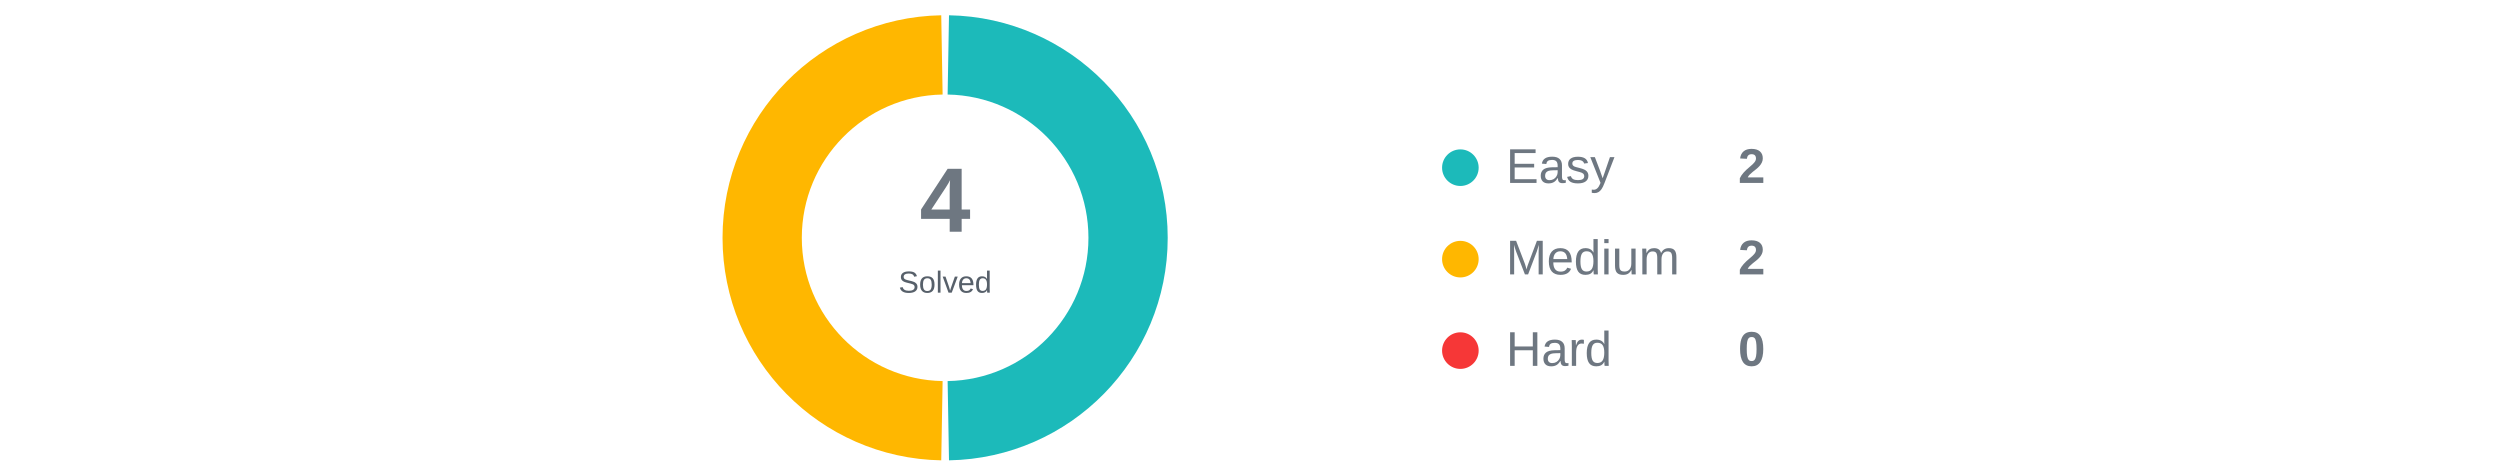
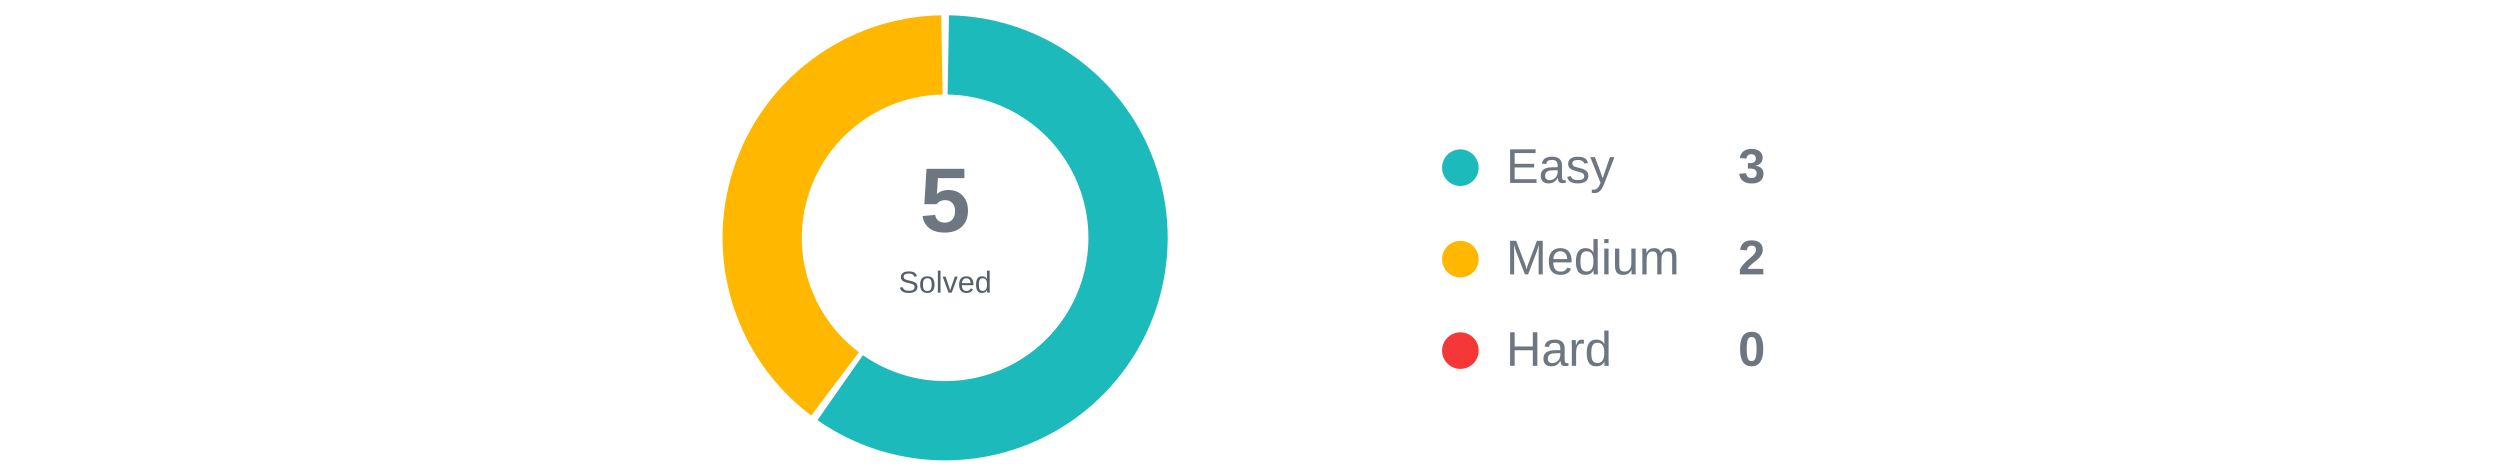
<svg xmlns="http://www.w3.org/2000/svg" width="820" height="155" viewBox="0 0 820 155">
-   <path d=" M 311.047 137.991 A 60 60 0 0 0 311.047 18.009 " fill="none" stroke="#1cbaba" stroke-width="26" stroke-linecap="butt" />
-   <path d=" M 308.953 18.009 A 60 60 0 0 0 308.953 137.991 " fill="none" stroke="#FFb700" stroke-width="26" stroke-linecap="butt" />
+   <path d=" M 275.585 127.149 A 60 60 0 1 0 311.047 18.009 " fill="none" stroke="#1cbaba" stroke-width="26" stroke-linecap="butt" />
+   <path d=" M 308.953 18.009 A 60 60 0 0 0 273.891 125.918 " fill="none" stroke="#FFb700" stroke-width="26" stroke-linecap="butt" />
  <text x="310" y="76" text-anchor="middle" font-size="30" font-weight="700" font-family="Segoe UI, Arial" fill="#6e7781">
- 4
+ 5
</text>
  <text x="310" y="96" text-anchor="middle" font-size="10" font-family="Segoe UI, Arial" fill="#57606a">
Solved
</text>
  <circle cx="479" cy="55" r="6" fill="#1cbaba" />
  <text x="494" y="60" font-size="16" font-family="Segoe UI, Arial" fill="#6e7781">
Easy
</text>
  <text x="579" y="60" text-anchor="end" font-size="16" font-weight="700" font-family="Segoe UI, Arial" fill="#6e7781">
- 2
+ 3

</text>
  <circle cx="479" cy="85" r="6" fill="#FFb700" />
  <text x="494" y="90" font-size="16" font-family="Segoe UI, Arial" fill="#6e7781">
Medium

</text>
  <text x="579" y="90" text-anchor="end" font-size="16" font-weight="700" font-family="Segoe UI, Arial" fill="#6e7781">
2
</text>
  <circle cx="479" cy="115" r="6" fill="#f63737" />
  <text x="494" y="120" font-size="16" font-family="Segoe UI, Arial" fill="#6e7781">
Hard
</text>
  <text x="579" y="120" text-anchor="end" font-size="16" font-weight="700" font-family="Segoe UI, Arial" fill="#6e7781">
0
</text>
</svg>
